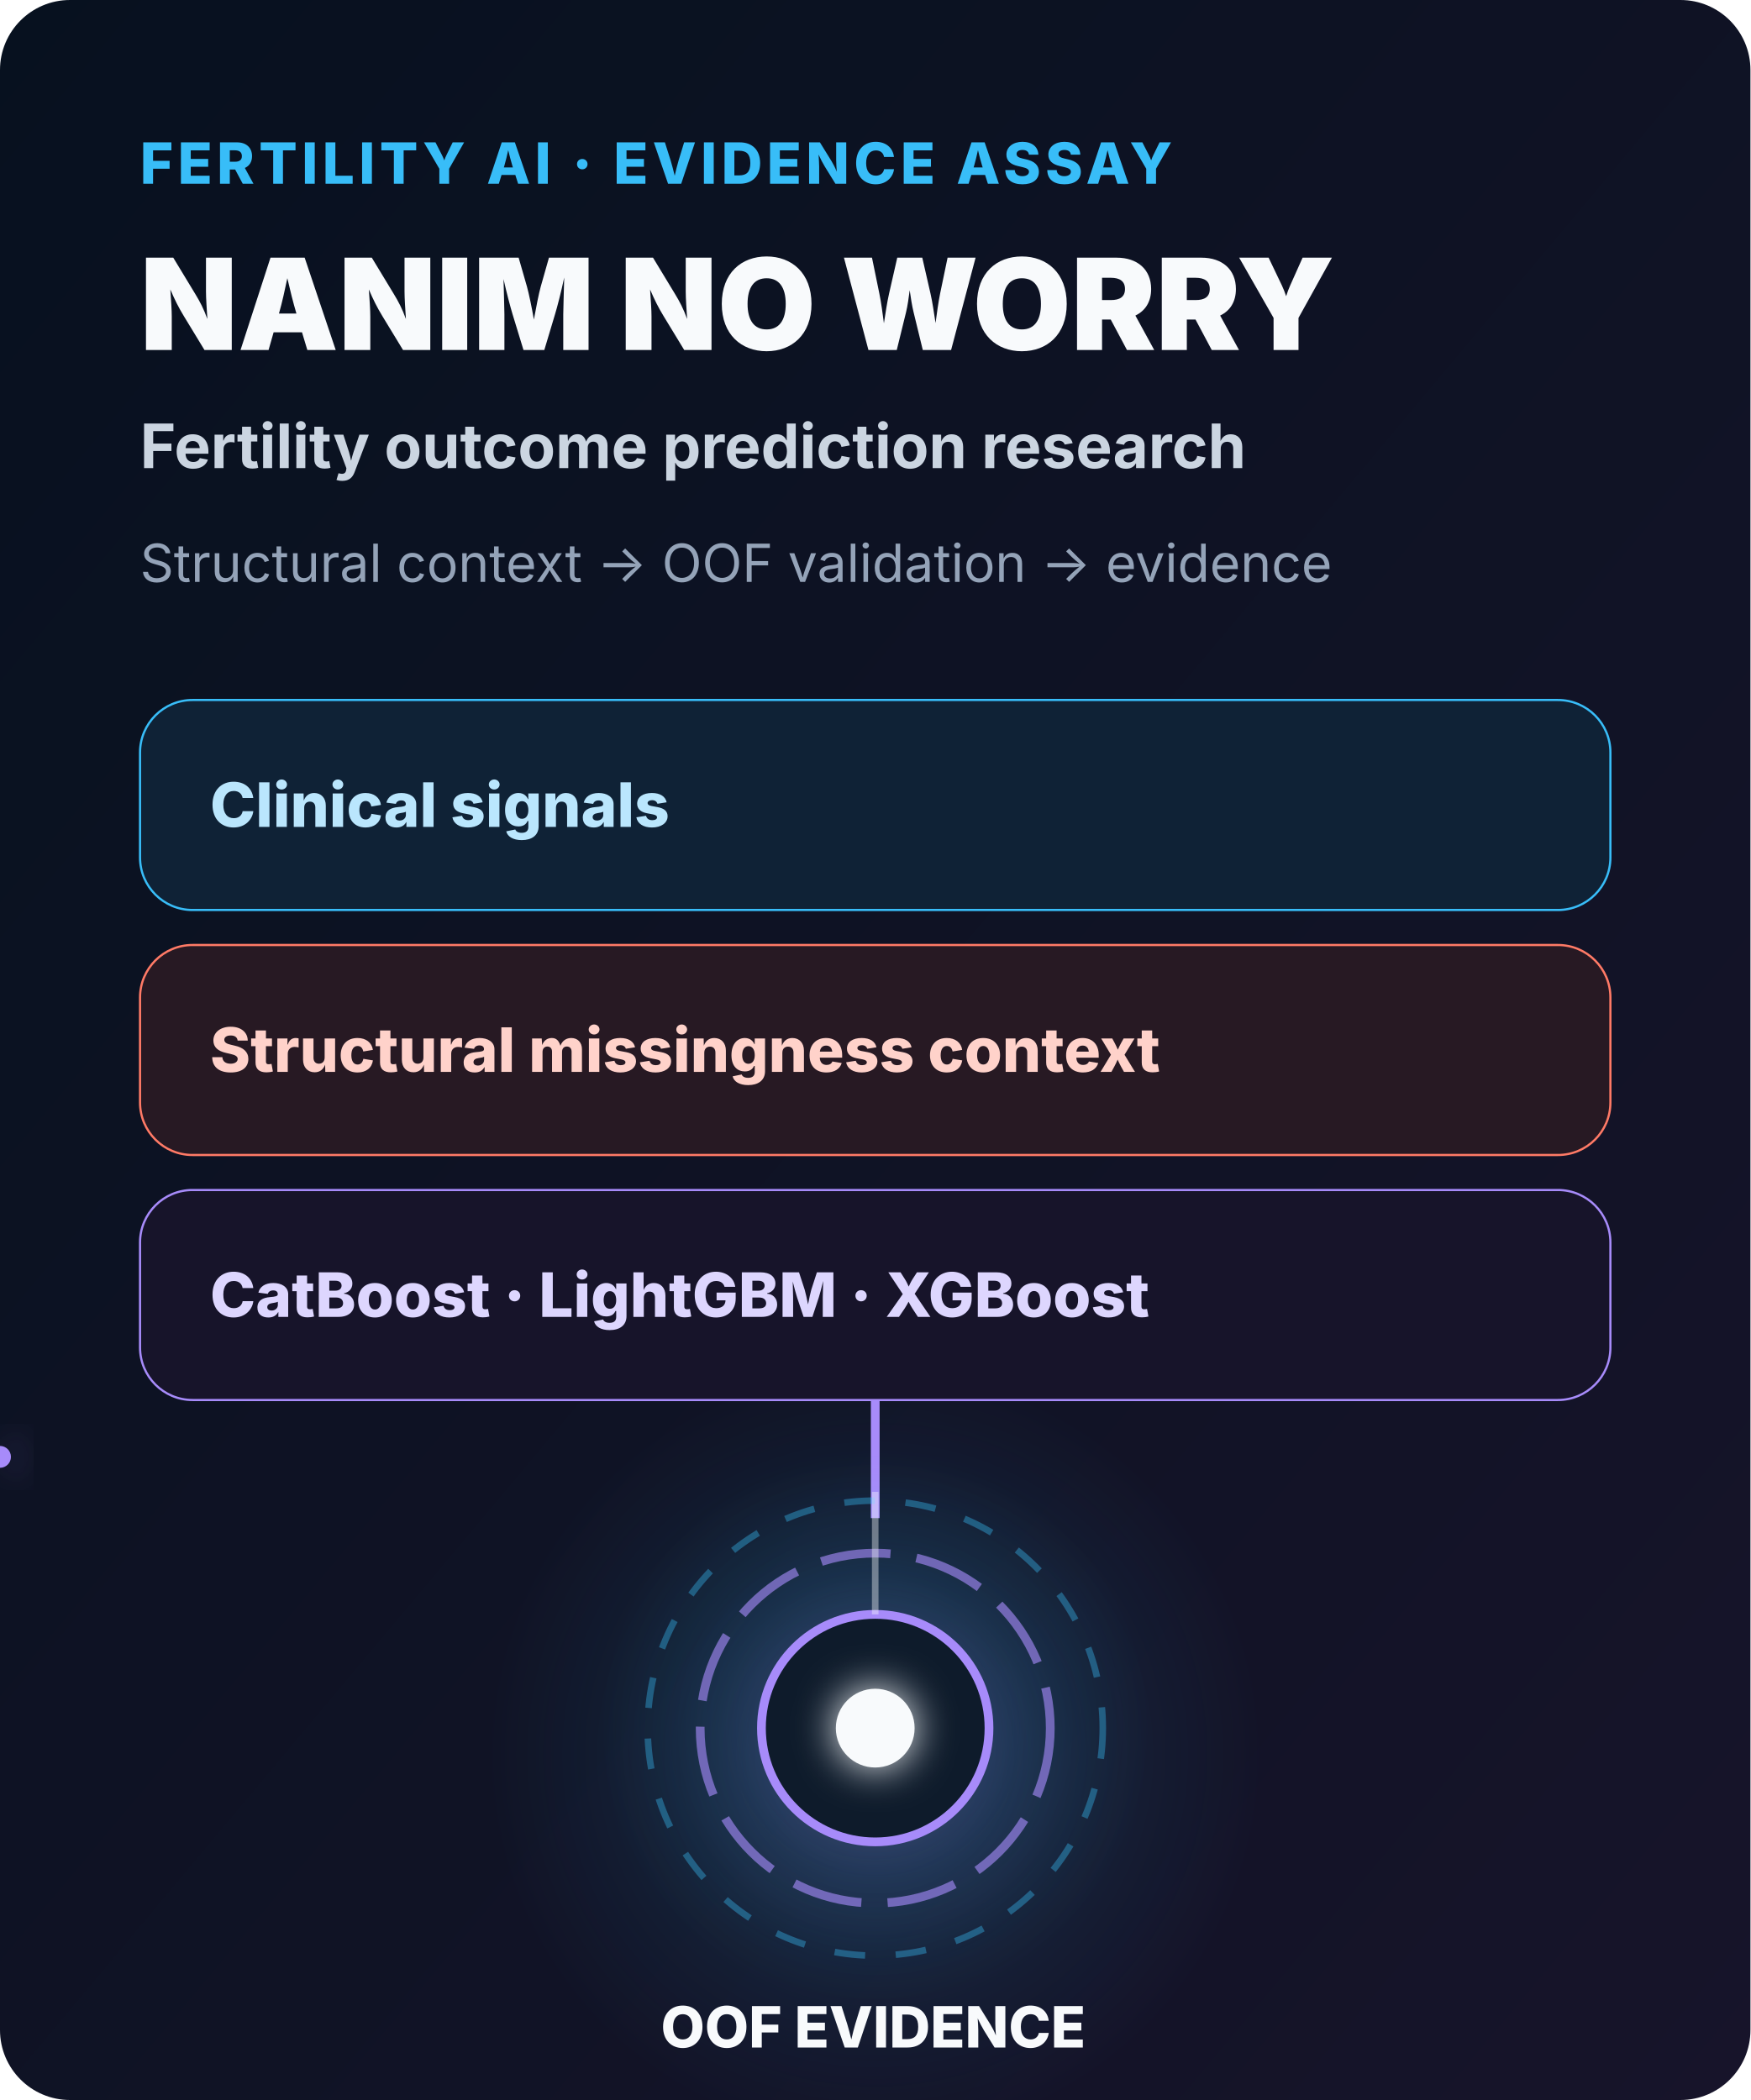
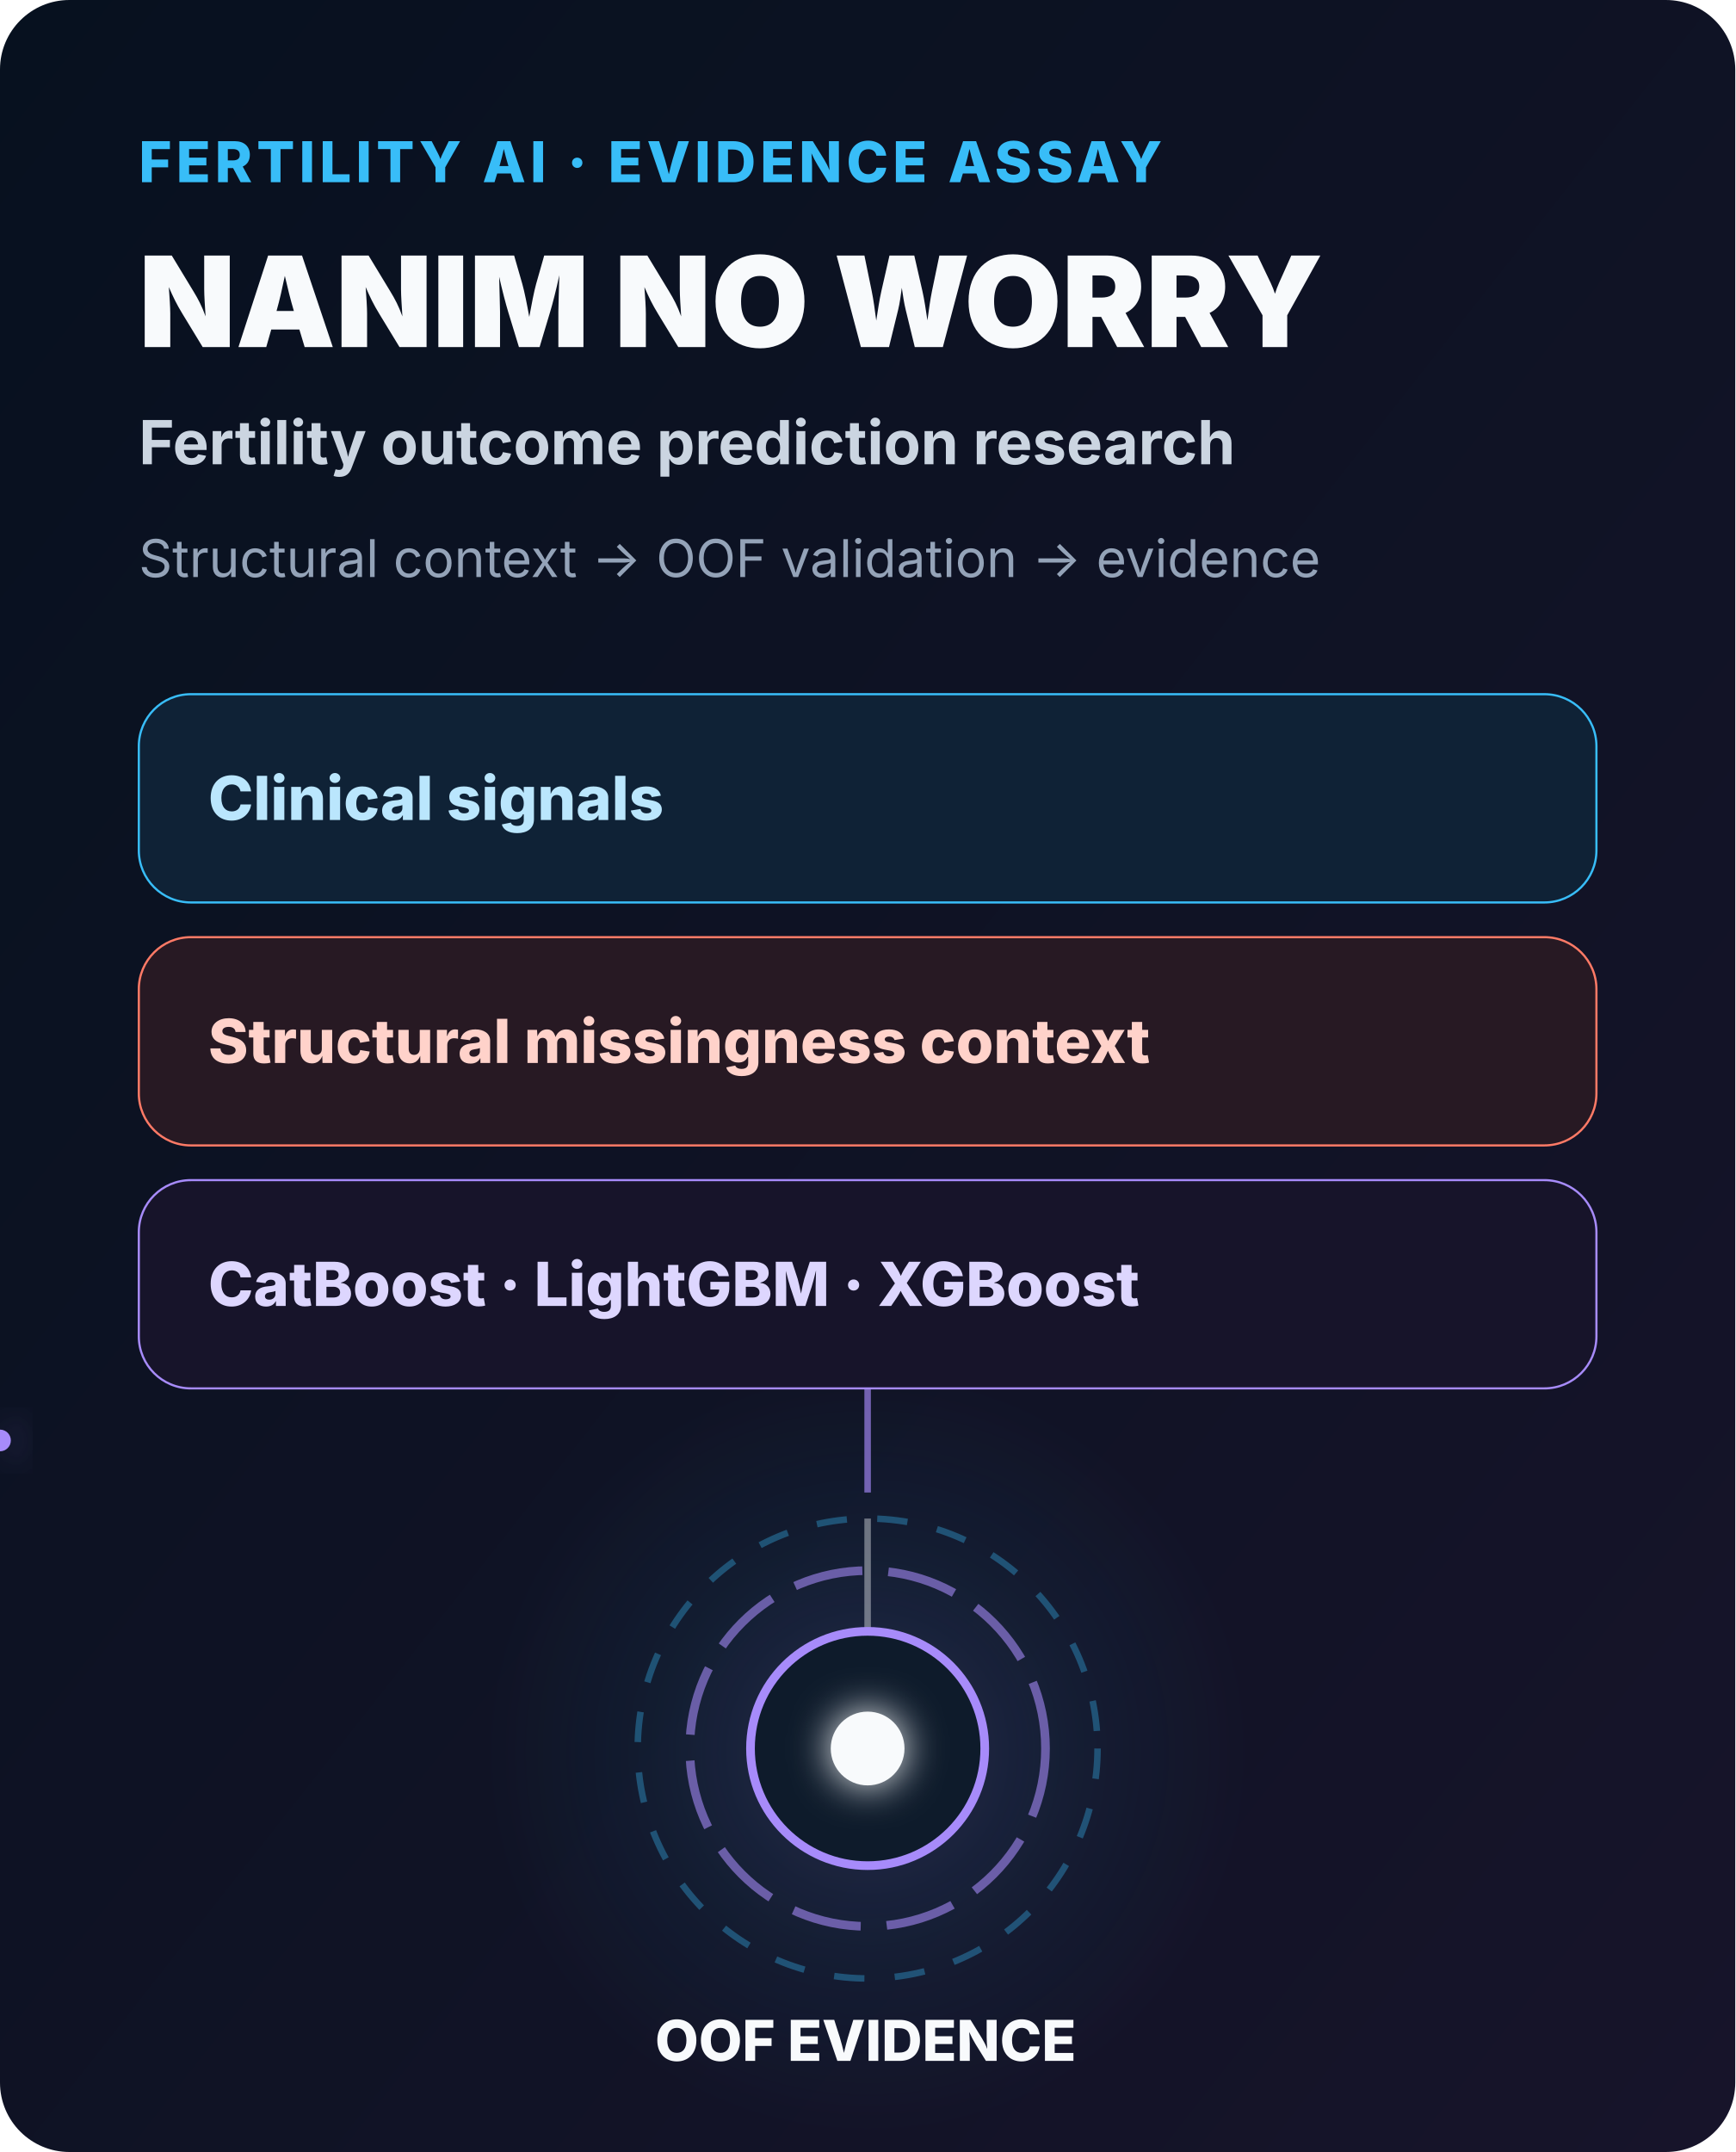
- <svg xmlns="http://www.w3.org/2000/svg" width="800" height="960" viewBox="0 0 800 960" role="img" aria-labelledby="title desc">
+ <svg xmlns="http://www.w3.org/2000/svg" width="800" height="992" viewBox="0 0 800 992" role="img" aria-labelledby="title desc">
  <defs>
    <linearGradient id="bg" x1="0" y1="0" x2="1" y2="1">
      <stop stop-color="#07111F" />
      <stop offset="1" stop-color="#17142A" />
    </linearGradient>
    <radialGradient id="aura">
-       <stop stop-color="#A78BFA" stop-opacity="0.26" />
-       <stop offset="0.55" stop-color="#38BDF8" stop-opacity="0.08" />
+       <stop stop-color="#A78BFA" stop-opacity=".25" />
+       <stop offset=".55" stop-color="#38BDF8" stop-opacity=".08" />
      <stop offset="1" stop-color="#38BDF8" stop-opacity="0" />
    </radialGradient>
    <filter id="g" x="-100%" y="-100%" width="300%" height="300%">
      <feGaussianBlur stdDeviation="9" result="b" />
      <feMerge>
        <feMergeNode in="b" />
        <feMergeNode in="SourceGraphic" />
      </feMerge>
    </filter>
  </defs>
-   <rect width="800" height="960" rx="32" fill="url(#bg)" />
-   <circle cx="400" cy="802" r="176" fill="url(#aura)" />
+   <rect width="800" height="992" rx="32" fill="url(#bg)" />
+   <g data-motion-role="ambient">
+     <circle cx="400" cy="808" r="176" fill="url(#aura)" opacity=".7">
+       <animate attributeName="opacity" values=".56;.78;.56" dur="12s" repeatCount="indefinite" />
+     </circle>
+   </g>
  <g font-family="system-ui, -apple-system, BlinkMacSystemFont, 'Segoe UI', sans-serif">
    <g data-title="true">
      <text x="64" y="84" fill="#38BDF8" font-size="26" font-weight="820" letter-spacing="2">
        <tspan>FERTILITY AI · EVIDENCE ASSAY</tspan>
      </text>
    </g>
    <text x="64" y="160" fill="#F8FAFC" font-size="58" font-weight="850">
      <tspan>NANIM NO WORRY</tspan>
    </text>
    <text x="64" y="214" fill="#CBD5E1" font-size="28" font-weight="700">
      <tspan>Fertility outcome prediction research</tspan>
    </text>
    <text x="64" y="266" fill="#94A3B8" font-size="24">
      <tspan>Structural context → OOF validation → evidence</tspan>
    </text>
-     <g data-card-stack="true" data-grid="16">
-       <rect x="64" y="320" width="672" height="96" rx="24" fill="#0F2236" stroke="#38BDF8" />
-       <rect x="64" y="432" width="672" height="96" rx="24" fill="#271923" stroke="#FF7A66" />
-       <rect x="64" y="544" width="672" height="96" rx="24" fill="#17142A" stroke="#A78BFA" />
-     </g>
-     <text x="96" y="378" fill="#BAE6FD" font-size="28" font-weight="780">
-       <tspan>Clinical signals</tspan>
-     </text>
-     <text x="96" y="490" fill="#FFD2CA" font-size="28" font-weight="780">
-       <tspan>Structural missingness context</tspan>
-     </text>
-     <text x="96" y="602" fill="#DDD6FE" font-size="28" font-weight="780">
-       <tspan>CatBoost · LightGBM · XGBoost</tspan>
-     </text>
-     <path d="M400 640 V694" stroke="#A78BFA" stroke-width="4" />
-     <circle cy="666" r="5" fill="#A78BFA" filter="url(#g)">
-       <animate attributeName="cx" values="240;560;240" dur="3.2s" repeatCount="indefinite" />
-       <animate attributeName="opacity" values="0;1;0" dur="3.2s" repeatCount="indefinite" />
-     </circle>
-     <g transform="translate(400 790)">
-       <circle r="126" fill="url(#aura)" />
-       <circle r="104" fill="none" stroke="#38BDF8" stroke-width="3" stroke-dasharray="14 14" opacity="0.38">
-         <animateTransform attributeName="transform" type="rotate" from="0" to="360" dur="17s" repeatCount="indefinite" />
-       </circle>
-       <circle r="80" fill="none" stroke="#A78BFA" stroke-width="4" stroke-dasharray="32 12" opacity="0.62">
-         <animateTransform attributeName="transform" type="rotate" from="360" to="0" dur="11s" repeatCount="indefinite" />
-       </circle>
-       <circle r="52" fill="#0E1B2B" stroke="#A78BFA" stroke-width="4" />
-       <circle r="18" fill="#F8FAFC" filter="url(#g)">
-         <animate attributeName="r" values="14;21;14" dur="3s" repeatCount="indefinite" />
-         <animate attributeName="opacity" values="0.55;1;0.55" dur="3s" repeatCount="indefinite" />
-       </circle>
-       <g>
-         <line x1="0" y1="-52" x2="0" y2="-108" stroke="#F8FAFC" stroke-width="3" opacity="0.4" />
-         <animateTransform attributeName="transform" type="rotate" from="0" to="360" dur="7s" repeatCount="indefinite" />
+     <g data-card-set="stack" data-grid="16">
+       <g data-card="mobile-signal">
+         <rect x="64" y="320" width="672" height="96" rx="24" fill="#0F2236" stroke="#38BDF8" />
+         <text data-role="primary" x="96" y="378" fill="#BAE6FD" font-size="28" font-weight="780">
+           <tspan>Clinical signals</tspan>
+         </text>
+       </g>
+       <g data-card="mobile-context">
+         <rect x="64" y="432" width="672" height="96" rx="24" fill="#271923" stroke="#FF7A66" />
+         <text data-role="primary" x="96" y="490" fill="#FFD2CA" font-size="28" font-weight="780">
+           <tspan>Structural missingness context</tspan>
+         </text>
+       </g>
+       <g data-card="mobile-models">
+         <rect x="64" y="544" width="672" height="96" rx="24" fill="#17142A" stroke="#A78BFA" />
+         <text data-role="primary" x="96" y="602" fill="#DDD6FE" font-size="28" font-weight="780">
+           <tspan>CatBoost · LightGBM · XGBoost</tspan>
+         </text>
      </g>
    </g>
-     <text x="302" y="936" fill="#F8FAFC" font-size="26" font-weight="820">
+     <path d="M400 640 V688" stroke="#A78BFA" stroke-width="3" opacity=".65" />
+     <g data-motion-role="particle">
+       <circle cy="664" r="5" fill="#A78BFA" filter="url(#g)">
+         <animate attributeName="cx" values="280;520" dur="5.8s" repeatCount="indefinite" />
+         <animate attributeName="opacity" values="0;1;0" dur="5.8s" repeatCount="indefinite" />
+       </circle>
+     </g>
+     <g data-motion-role="orbital" transform="translate(400 806)">
+       <circle r="106" fill="none" stroke="#38BDF8" stroke-width="3" stroke-dasharray="14 14" opacity=".34">
+         <animateTransform attributeName="transform" type="rotate" from="0" to="360" dur="24s" repeatCount="indefinite" />
+       </circle>
+       <circle r="82" fill="none" stroke="#A78BFA" stroke-width="4" stroke-dasharray="32 12" opacity=".58">
+         <animateTransform attributeName="transform" type="rotate" from="360" to="0" dur="17s" repeatCount="indefinite" />
+       </circle>
+       <g opacity=".4">
+         <line x1="0" y1="-54" x2="0" y2="-106" stroke="#F8FAFC" stroke-width="3" />
+         <animateTransform attributeName="transform" type="rotate" from="0" to="360" dur="10.5s" repeatCount="indefinite" />
+       </g>
+     </g>
+     <g data-motion-role="pulse">
+       <circle cx="400" cy="806" r="54" fill="#0E1B2B" stroke="#A78BFA" stroke-width="4" />
+       <circle cx="400" cy="806" r="17" fill="#F8FAFC" filter="url(#g)">
+         <animate attributeName="r" values="14;20;14" dur="6.2s" repeatCount="indefinite" />
+         <animate attributeName="opacity" values=".58;1;.58" dur="6.2s" repeatCount="indefinite" />
+       </circle>
+     </g>
+     <text x="302" y="950" fill="#F8FAFC" font-size="26" font-weight="820">
      <tspan>OOF EVIDENCE</tspan>
    </text>
  </g>
</svg>
